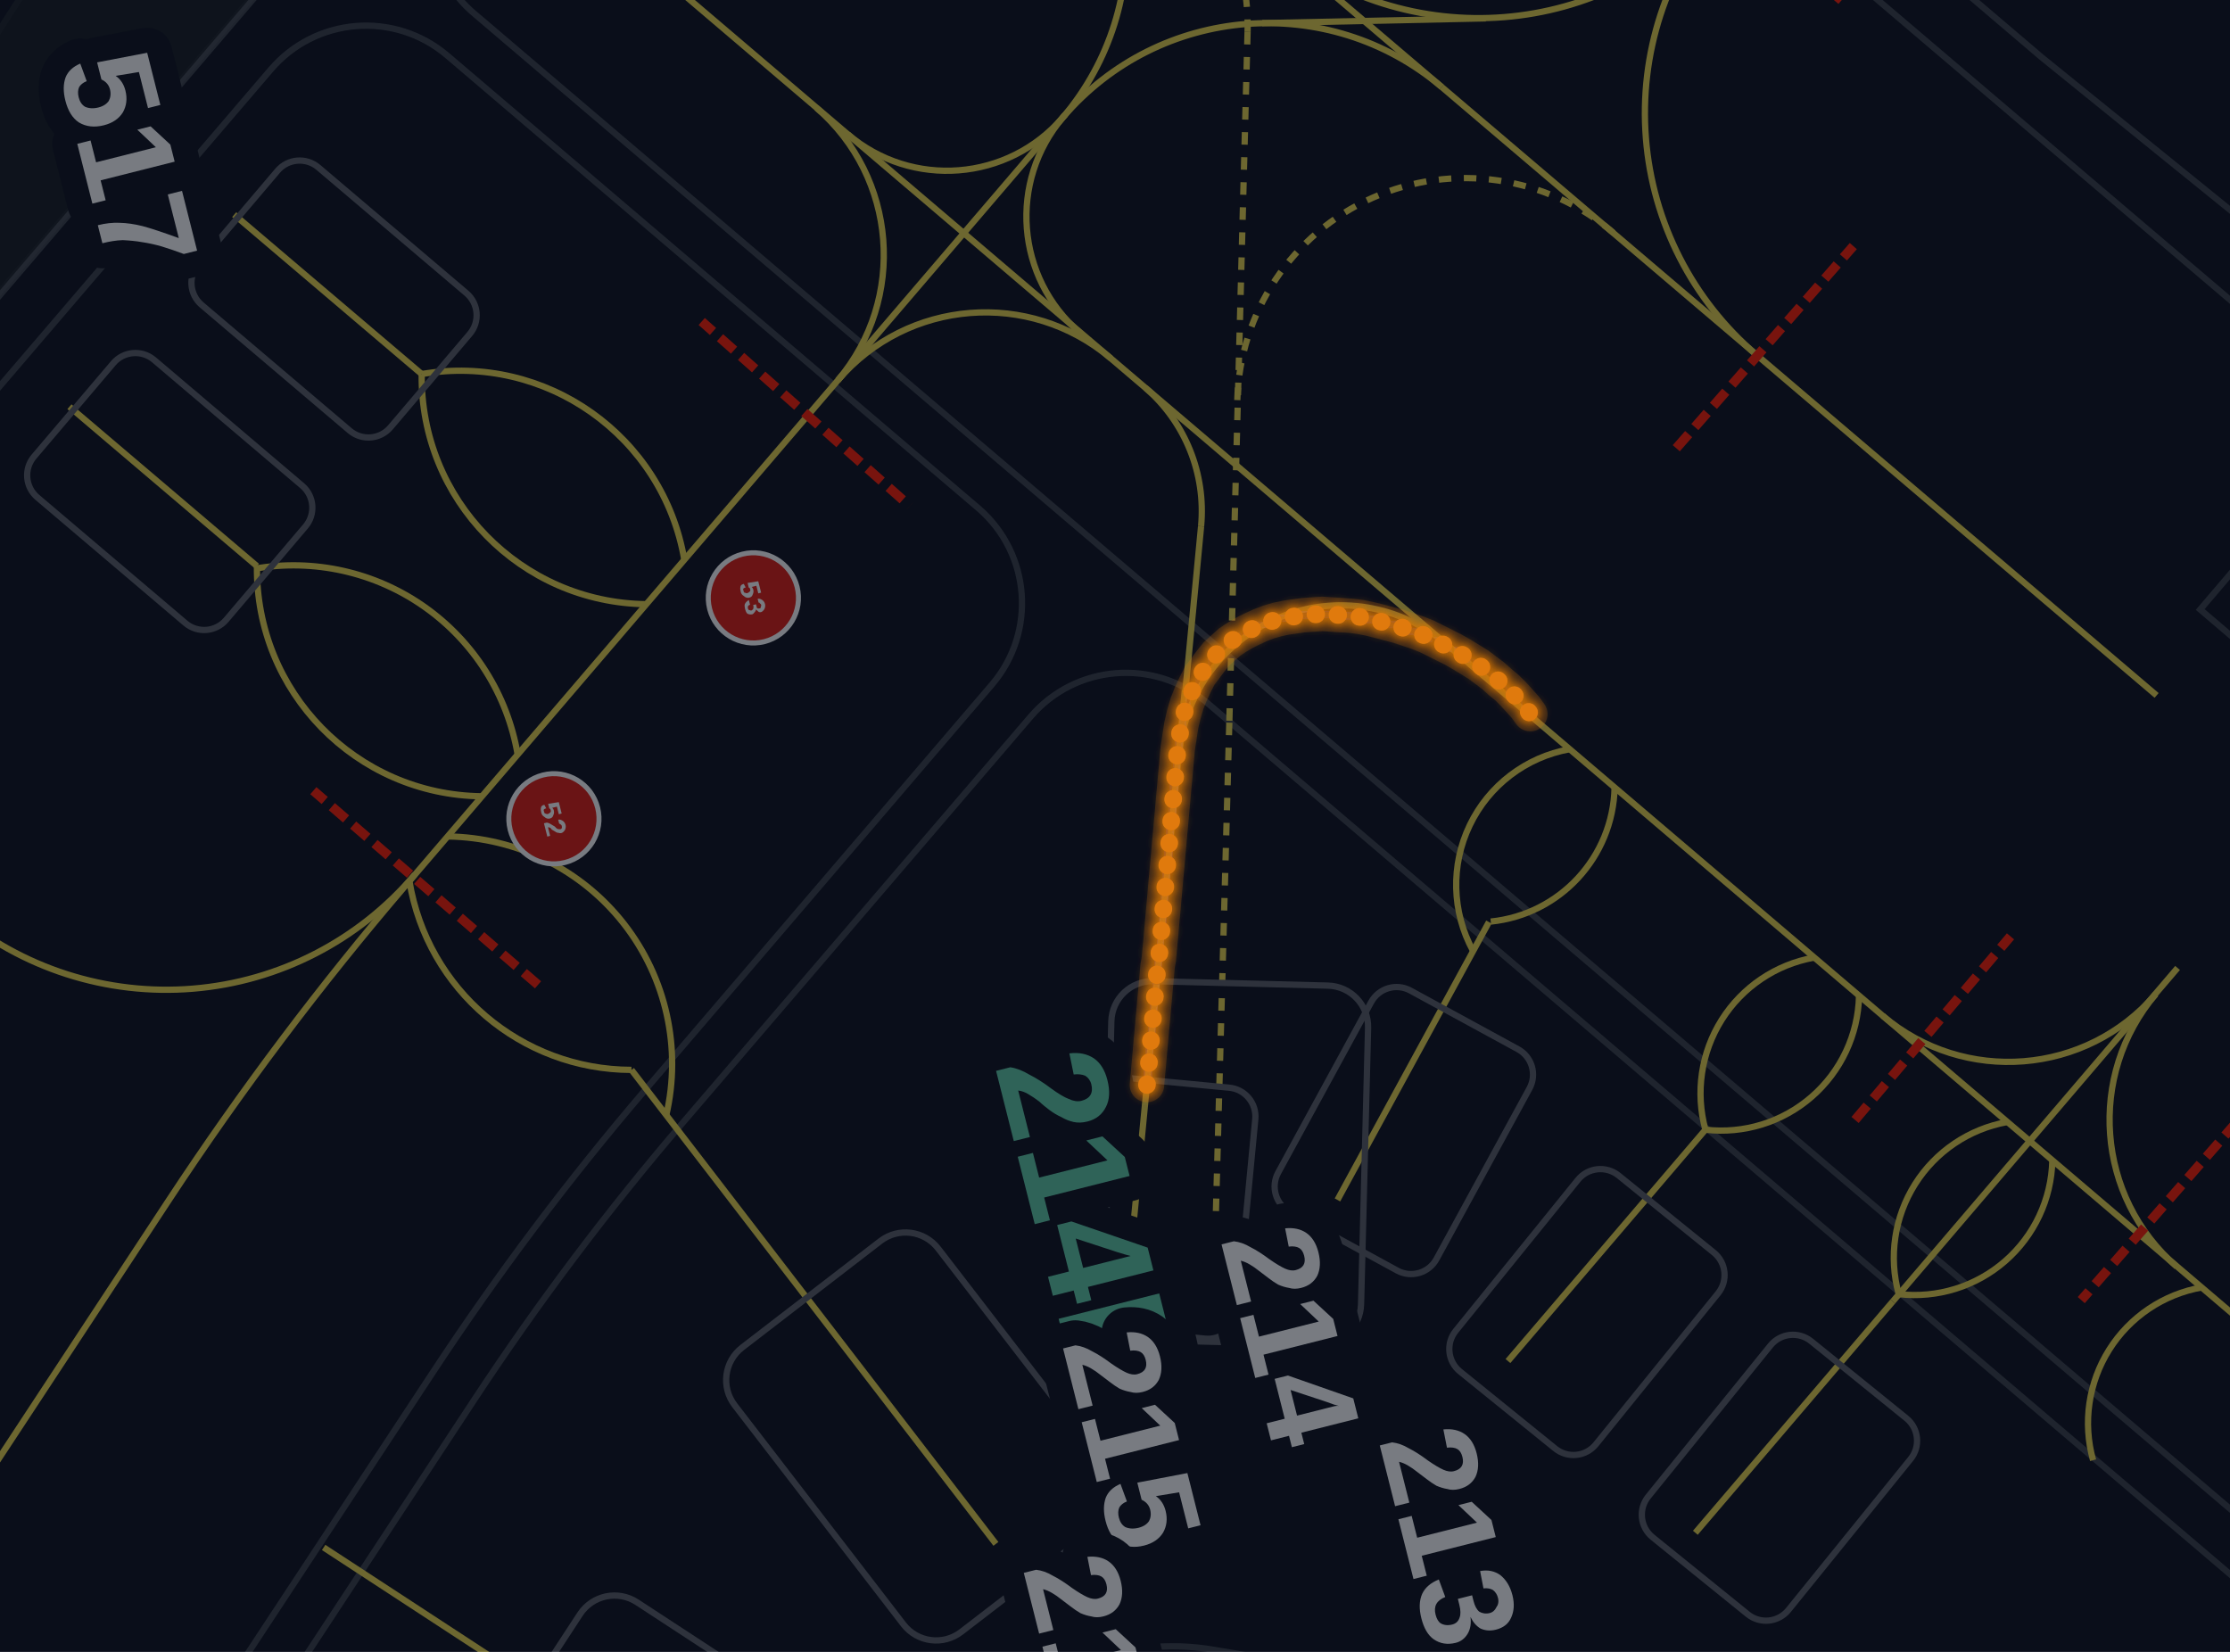
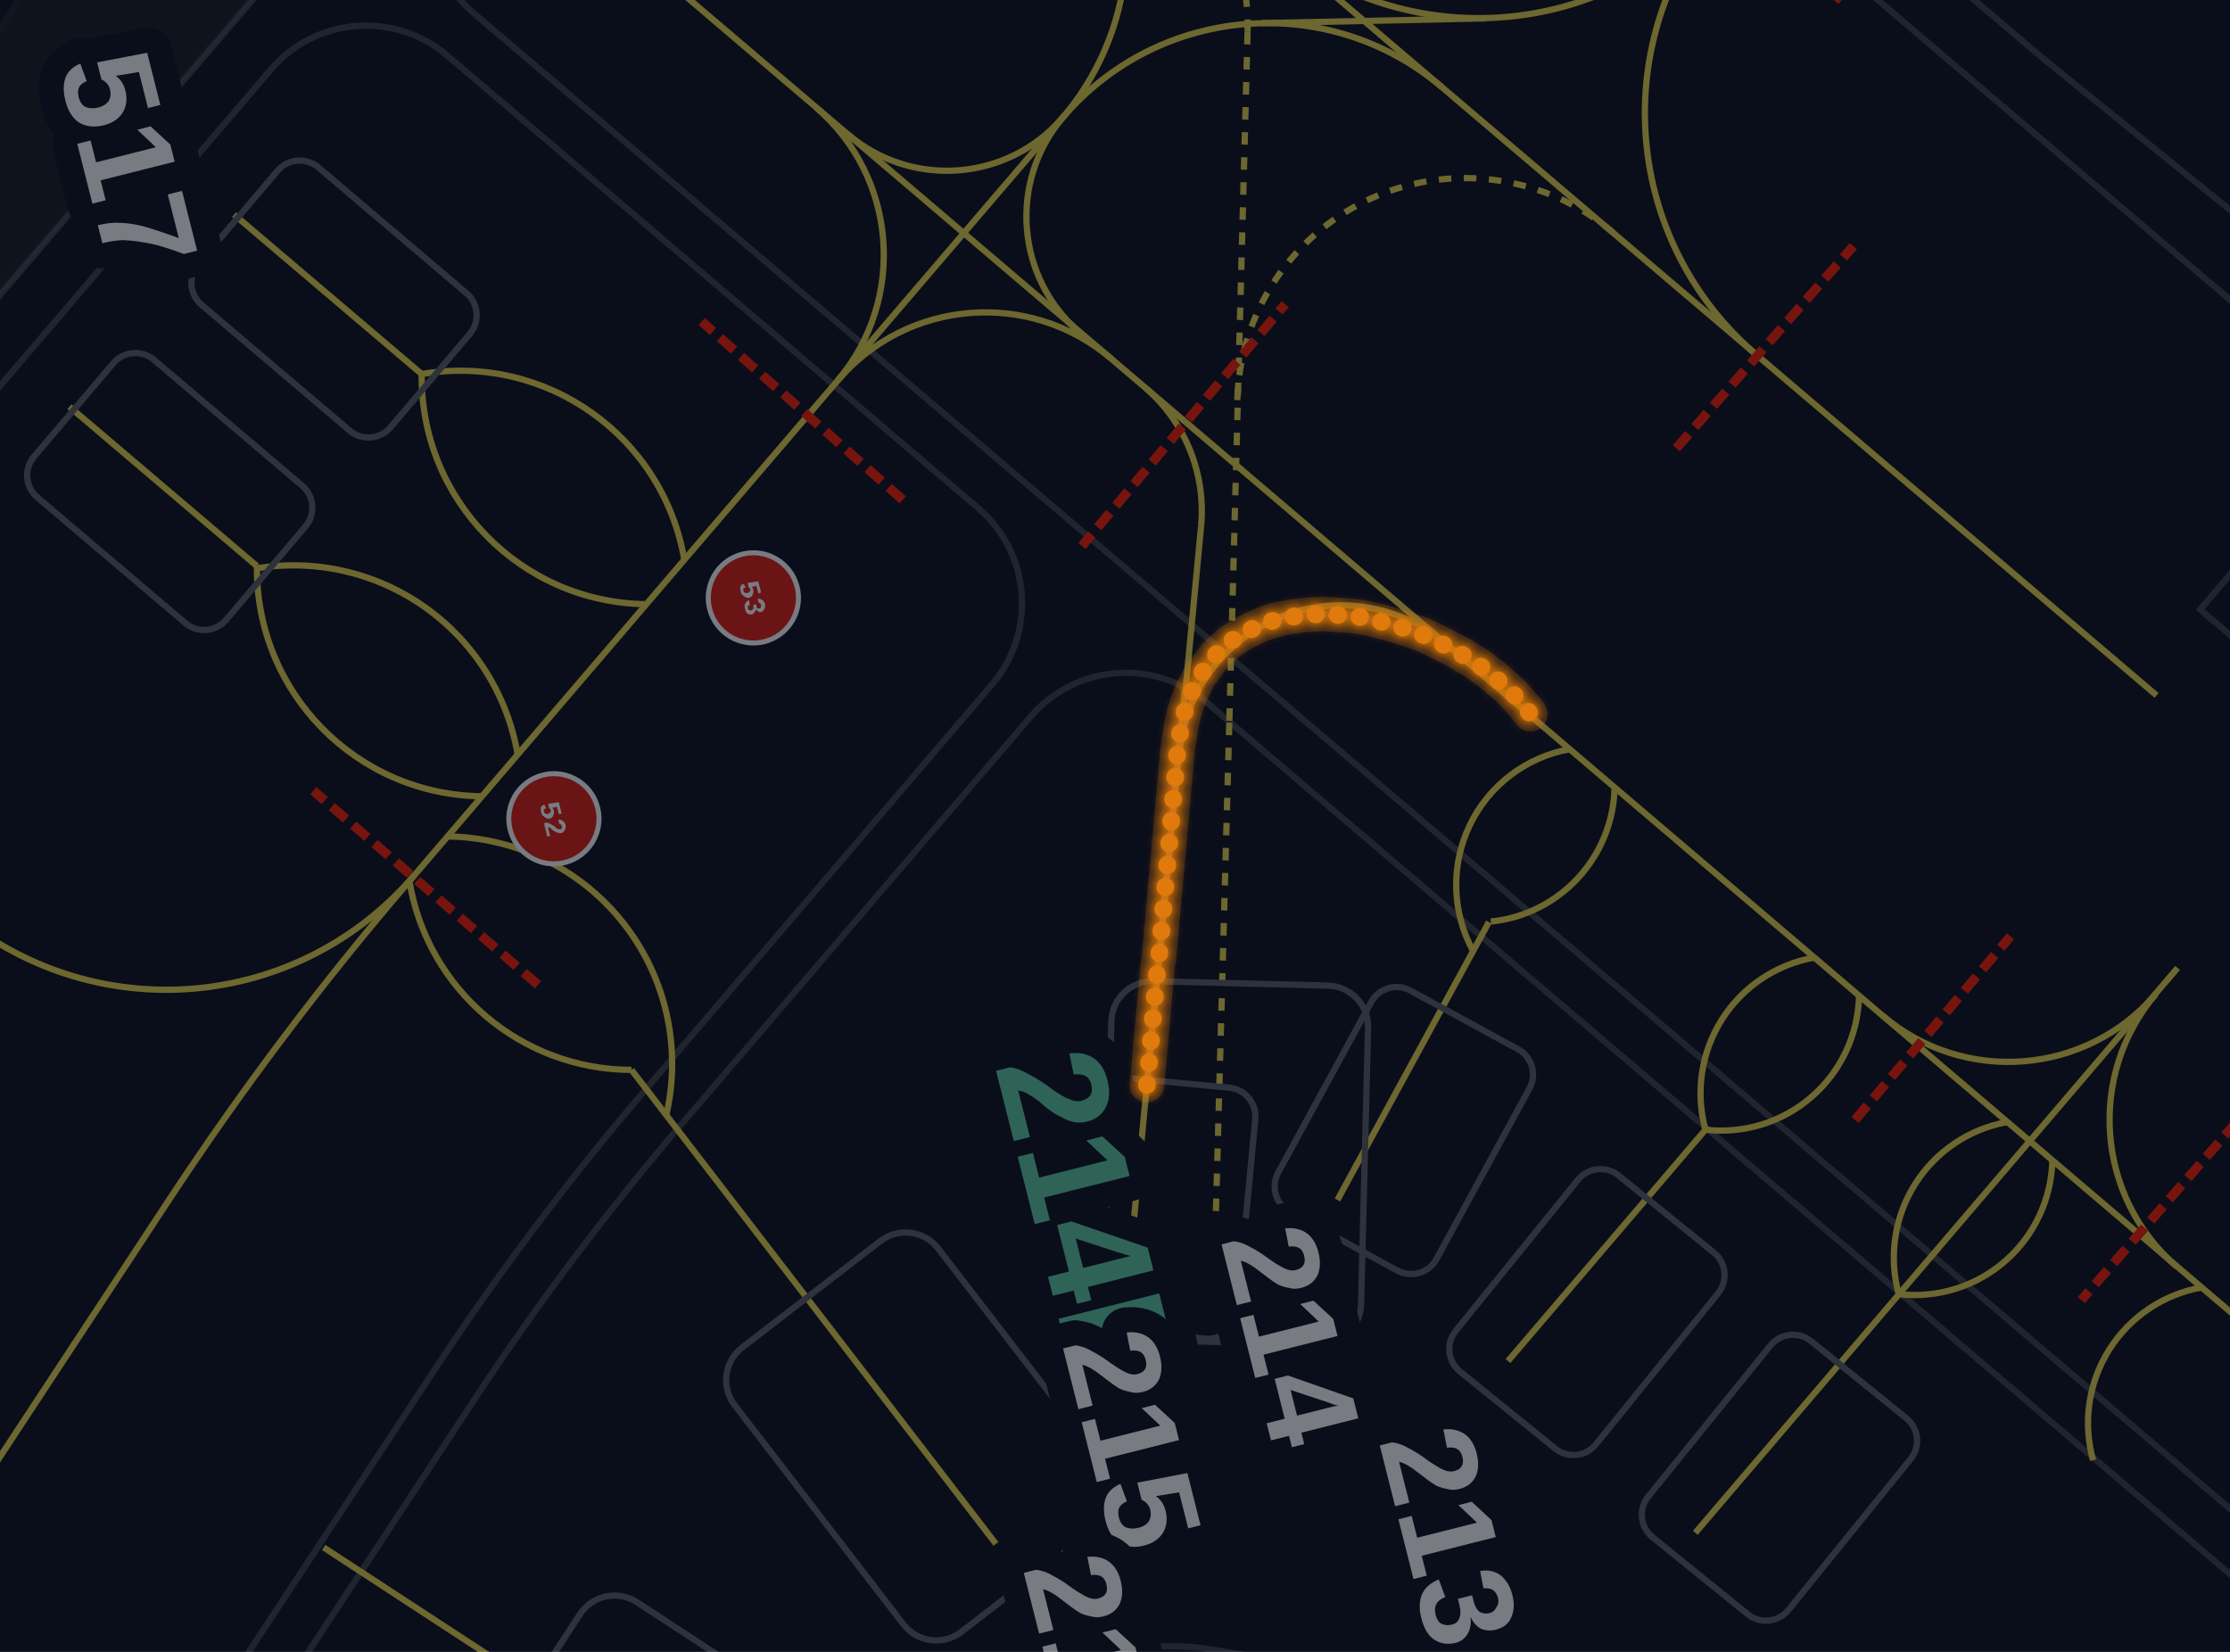
<svg xmlns="http://www.w3.org/2000/svg" viewBox="594.91 694.94 35.60 26.37">
  <defs>
    <filter id="gl" x="-30%" y="-30%" width="160%" height="160%">
      <feGaussianBlur stdDeviation="0.10" result="b" />
      <feMerge>
        <feMergeNode in="b" />
        <feMergeNode in="b" />
        <feMergeNode in="SourceGraphic" />
      </feMerge>
    </filter>
  </defs>
  <rect x="594.91" y="694.94" width="35.60" height="26.37" fill="#0a0e1a" />
  <g opacity="0.45" transform="rotate(75.84 613.735 706.343)">
    <g id="bgG">
      <defs id="defs40143">
        <clipPath id="clipPath24" clipPathUnits="userSpaceOnUse" />
      </defs>
      <path id="rect1" fill="#0a0e1a" d="M0 0h2000v1380H0Z" style="display:inline;fill:#0a0e1a" />
      <g id="layer-runways" style="display:inline">
        <path id="polygon37509" d="m530.5 678.18 230.22 325.49-4.87 3.46-230.22-325.49z" data-class="pavement-runway" data-length-m="4000" data-runway="16L/34R" data-threshold-dxf="1797.420,1291.211 5797.432,1291.222" data-threshold-wgs84="37.4728122,126.4155642 37.4434147,126.4417232" style="stroke:none;fill:#111927;fill-opacity:.51" />
      </g>
      <g id="layer-green" style="display:inline">
        <path id="path37350" d="m598.12 701.09-1.83 1.3-5.11 2.67a2 2 0 0 1 .58-2.62l8.25-5.86.25.84.03.1.01.1.01.1v.11l-.02.12-.02.09-.03.1-.04.07-.02.05-.08.13-1.98 2.7" data-class="green-zone" data-dxf-bulges="0.0000 0.0000 -0.3862 0.0000 0.0000 0.0000 0.0000 0.0000 0.0000 0.0000 0.0000 0.0000 0.0000 0.0000 0.0000 0.0000 0.0000" data-dxf-pts="2377.93,1742.81 2377.93,1720.30 2370.07,1662.84 2352.03,1682.74 2352.03,1784.45 2360.39,1781.69 2361.37,1781.31 2362.30,1780.84 2363.15,1780.32 2364.00,1779.67 2364.89,1778.83 2365.54,1778.09 2366.11,1777.30 2366.53,1776.61 2366.81,1776.08 2367.37,1774.70 2377.93,1742.82" data-handle="7BC4B" data-layer="계류장지역" style="fill:#13181e;stroke:#1a1f26;stroke-width:.1" />
        <path id="path37392" d="m604.95 726.29-.87.45a1.04 1.04 0 0 1-1.25-.21l-5.21-5.58-.15-.19-.08-.14-1.06-2.03a.2.2 0 0 1 .05-.25l1.9-1.48z" data-class="green-zone" data-dxf-bulges="0.0000 -0.3366 0.0000 -0.0420 -0.0260 0.0000 -0.3627 0.0000 0.0000" data-dxf-pts="2623.67,1652.61 2622.33,1642.81 2613.35,1633.83 2537.46,1623.45 2534.95,1623.32 2533.40,1623.45 2510.60,1626.57 2508.88,1628.47 2507.83,1652.61" data-handle="7BD10" data-layer="기동지역" style="fill:#13181e;stroke:#1a1f26;stroke-width:.1" />
      </g>
      <g id="layer-schm" style="display:inline">
        <path id="polyline36917" d="m615.11 740.58-20.26-28.63-.9-1.28-3.67-5.14" data-class="schm" data-dxf-pts="2799.63,1652.99 2447.74,1652.99 2432.00,1652.99 2368.69,1652.74" data-handle="7BC45" data-layer="SCHM" style="fill:none;stroke:#5a5f68;stroke-width:.1;stroke-opacity:.6" />
        <path id="polyline36926" d="m700.12 629.45-4.15 3.89-79.87 56.79-2.36-3.32-13.73 9.77" data-class="schm" data-dxf-pts="2385.18,2994.99 2392.93,2938.36 2392.93,1953.82 2352.03,1953.82 2352.03,1784.45" data-handle="7BC72" data-layer="SCHM" style="fill:none;stroke:#5a5f68;stroke-width:.1;stroke-opacity:.6" />
        <path id="polyline36928" d="m591.18 701.63 15.75-11.2 5.18-3.88" data-class="schm" data-dxf-pts="2342.03,1682.74 2342.05,1876.86 2340.45,1941.86" data-handle="7BC75" data-layer="SCHM" style="fill:none;stroke:#5a5f68;stroke-width:.1;stroke-opacity:.6" />
        <path id="path37004" d="m597.45 715.62-1.98 1.54a1.7 1.7 0 0 0-.47 2.12l1.18 2.26.18.25 3.51 3.76 1.87 2a2.54 2.54 0 0 0 3.03.52l1.51-.79.34-.33" data-class="shoulder" data-dxf-bulges="0.0000 0.3627 0.0000 0.0000 0.0000 0.0000 0.0000 0.3366 0.0000 0.0000 0.0000" data-dxf-pts="2492.80,1652.99 2493.89,1627.82 2508.57,1611.71 2533.93,1608.24 2533.93,1608.24 2536.93,1608.24 2588.09,1615.24 2615.39,1618.97 2637.20,1640.78 2639.52,1657.74 2638.87,1662.49" data-handle="7BD11" data-layer="SCHM" style="fill:none;stroke:#5a5f68;stroke-width:.1;stroke-opacity:.6" />
        <path id="path37065" d="M640.08 702.54a4 4 0 0 0-2.67 0l-5.61 2.07a4 4 0 0 0-2.24 2.1l-1.2 2.73a3.9 3.9 0 0 0 .68 4.23l10.51 11.64.25.3.4.53a1.5 1.5 0 0 1-.05 1.89l-2.07 2.43a10 10 0 0 1-1.42 1.36l-.98.77a2 2 0 0 1-2.69-.22l-11.4-12.44a44 44 0 0 1-3.48-4.32l-4.92-6.96a2 2 0 0 1 .47-2.78l26.23-18.65a2 2 0 0 1 2.77.48l3.84 5.43a2.6 2.6 0 0 1 .33 2.38l-1.93 5.34-.01.03-.03.1-.03.1-.04.1-.03.09-.03.1-.03.1-.03.1-.03.09-.03.1-.03.1-.02.1-.03.1-.03.13a2 2 0 0 1-1.58 1.26 1 1 0 0 1-.52-.07z" data-class="schm" data-dxf-bulges="0.1760 0.0000 0.2034 0.0000 0.2962 0.0000 -0.0196 0.0000 -0.3552 0.0000 0.0000 -0.0493 0.0000 -0.3917 0.0000 -0.0316 0.0000 -0.4141 0.0000 -0.4142 0.0000 -0.2457 0.0000 0.0000 0.0000 0.0000 0.0000 0.0000 0.0000 0.0000 0.0000 0.0000 0.0000 0.0000 0.0000 0.0000 0.0000 -0.2690 -0.1099 0.0000" data-dxf-pts="2633.80,2078.54 2618.28,2056.56 2602.53,1998.61 2606.71,1968.11 2622.07,1942.34 2660.58,1923.39 2816.91,1942.03 2820.82,1942.34 2827.44,1942.61 2842.59,1931.27 2842.62,1931.17 2850.41,1900.10 2853.30,1880.65 2853.91,1868.13 2836.45,1847.31 2668.47,1826.00 2612.90,1822.49 2527.42,1822.49 2507.43,1842.49 2507.43,2165.81 2527.43,2185.81 2594.23,2185.81 2615.58,2174.64 2648.05,2127.89 2648.24,2127.61 2648.84,2126.77 2649.43,2125.93 2650.04,2125.10 2650.65,2124.27 2651.26,2123.45 2651.88,2122.63 2652.51,2121.81 2653.14,2121.00 2653.78,2120.19 2654.43,2119.39 2655.08,2118.60 2655.73,2117.80 2656.57,2116.80 2657.73,2096.55 2654.18,2092.70" data-handle="7BDB7" data-layer="SCHM" style="fill:none;stroke:#5a5f68;stroke-width:.1;stroke-opacity:.6" />
        <path id="path37079" d="m650.37 673.96-9.74 6.92a2.3 2.3 0 0 0-.65 3.05 2 2 0 0 1-.55 2.64l-39.31 27.96a2 2 0 0 1-2.21.06l-6.73-9.53" data-class="schm" data-dxf-bulges="0.0000 0.3909 -0.3909 0.0000 -0.3032 0.0000 0.0000" data-dxf-pts="2459.88,2328.74 2459.88,2208.67 2481.04,2185.74 2499.43,2165.81 2499.43,1681.24 2487.09,1662.76 2370.07,1662.84" data-handle="7BDCA" data-layer="SCHM" style="fill:none;stroke:#5a5f68;stroke-width:.1;stroke-opacity:.6" />
        <path id="path37092" d="m606.62 726.95 9.2 13a2 2 0 0 0 2.26-.04l9.98-7.1a2.8 2.8 0 0 0 .44-4.16l-7.49-8.18a45 45 0 0 1-3.55-4.4l-4.92-6.95a2 2 0 0 0-2.77-.48l-9.09 6.46a2 2 0 0 0-.47 2.79z" data-class="schm" data-dxf-bulges="0.0000 0.3107 0.0000 0.4517 0.0000 -0.0316 0.0000 0.4143 0.0000 0.4142 0.0000" data-dxf-pts="2638.87,1662.49 2798.58,1662.56 2811.43,1681.24 2811.43,1804.30 2779.91,1832.07 2669.48,1818.06 2612.90,1814.49 2527.44,1814.51 2507.43,1794.51 2507.43,1682.49 2527.43,1662.49" data-handle="7BDDB" data-layer="SCHM" style="fill:none;stroke:#5a5f68;stroke-width:.1;stroke-opacity:.6" />
        <path id="path37095" d="m592.04 706.3 5.03-2.63 2.1-1.49 2.13-2.91a2.6 2.6 0 0 0 .39-2.29l-.4-1.31" data-class="schm" data-dxf-bulges="0.0000 0.0000 0.0000 0.2371 0.0000 0.0000" data-dxf-pts="2385.20,1662.77 2392.93,1719.28 2392.93,1745.10 2381.61,1779.42 2365.10,1795.92 2352.03,1800.25" data-handle="7BDE0" data-layer="SCHM" style="fill:none;stroke:#5a5f68;stroke-width:.1;stroke-opacity:.6" />
      </g>
      <g id="layer-centerlines" style="display:inline">
        <g id="g1054">
          <path id="path1001" d="m610.43 696 6.83-4.86" style="baseline-shift:baseline;display:inline;overflow:visible;opacity:1;fill:none;stroke:#e6d24c;stroke-width:.1;stroke-dasharray:none;stroke-opacity:1;stop-color:#000;stop-opacity:1" />
          <path id="path1000" d="m605.05 699.83 5.38-3.83" style="baseline-shift:baseline;display:inline;overflow:visible;opacity:1;fill:none;stroke:#e6d24c;stroke-width:.1;stroke-dasharray:none;stroke-opacity:1;stop-color:#000;stop-opacity:1" />
          <path id="path999" d="m598.08 704.79 6.97-4.96" style="baseline-shift:baseline;display:inline;overflow:visible;opacity:1;fill:none;stroke:#e6d24c;stroke-width:.1;stroke-dasharray:none;stroke-opacity:1;stop-color:#000;stop-opacity:1" />
        </g>
        <g id="g508" style="display:inline">
          <path id="path38579" d="M612.02 726.06a5.2 5.2 0 0 0 1.21-7.26" data-class="centerline-twy" data-dxf-arc="2610.93,1711.98,52.00,0.00,90.31" data-handle="7121A" data-layer="항공기동선" style="fill:none;stroke:#e6d24c;stroke-width:.1" />
        </g>
        <g id="g513">
          <path id="line38588" d="m525.32 714.28 211.11 298.47Z" style="baseline-shift:baseline;display:inline;overflow:visible;opacity:1;fill:none;stroke:#e6d24c;stroke-width:.1;stroke-dasharray:none;stroke-opacity:1;stop-color:#000;stop-opacity:1" />
        </g>
        <path id="line38837" d="m549.25 657.8 229.81 324.93Z" style="baseline-shift:baseline;display:inline;overflow:visible;fill:none;stroke:#e6d24c;stroke-width:.1;stroke-dasharray:none;stroke-opacity:1;stop-color:#000" />
        <g id="g322" style="display:inline">
          <path id="path39121" d="M602.15 701.89a5.1 5.1 0 0 0 1.2-7.09" data-class="centerline-twy" data-dxf-bulges="0.4142 0.0000" data-dxf-pts="2407.93,1771.24 2356.93,1822.24" data-handle="714C8" data-layer="항공기동선" style="fill:none;stroke:#e6d24c;stroke-width:.1" />
          <path id="path39122" d="M603.35 694.8a5.07 5.07 0 0 0 7.08 1.2" data-class="centerline-twy" data-dxf-bulges="0.4142 0.0000" data-dxf-pts="2356.93,1822.24 2407.93,1873.24" data-handle="714C9" data-layer="항공기동선" style="fill:none;stroke:#e6d24c;stroke-width:.1" />
        </g>
        <path id="polyline39126" d="m636.66 685.6-42.55 30.26z" style="baseline-shift:baseline;display:inline;overflow:visible;opacity:1;fill:none;stroke:#e6d24c;stroke-width:.1;stroke-dasharray:none;stroke-opacity:1;stop-color:#000;stop-opacity:1" />
        <g id="g557" style="display:inline">
          <path id="path39128" d="M613.31 718.91a3.6 3.6 0 0 0 3.79-2.7" data-class="centerline-twy" data-dxf-bulges="0.3620 0.3620" data-dxf-pts="2611.99,1763.98 2611.98,1810.72" data-handle="714D4" data-layer="항공기동선" style="fill:none;stroke:#e6d24c;stroke-width:.1" />
          <path id="path39129" d="M617.94 715.85a3.63 3.63 0 0 0-5.17 2.29" data-class="centerline-twy" data-dxf-bulges="0.4793 0.0000" data-dxf-pts="2613.90,1819.75 2602.55,1763.99" data-handle="714D5" data-layer="항공기동선" style="fill:none;stroke:#e6d24c;stroke-width:.1" />
        </g>
        <g id="g321" style="display:inline">
          <path id="polyline39144" d="m604.64 722.32 3.2-2.28" data-class="centerline-twy" data-dxf-pts="2589.43,1673.07 2589.43,1712.59" data-handle="714000000" data-layer="항공기동선" style="fill:none;stroke:#e6d24c;stroke-width:.1" />
          <path id="polyline39145" d="m602.31 719.02 3.2-2.28" data-class="centerline-twy" data-dxf-pts="2548.93,1673.07 2548.93,1712.59" data-handle="7140000000" data-layer="항공기동선" style="fill:none;stroke:#e6d24c;stroke-width:.1" />
        </g>
        <g id="g560" style="display:inline">
          <path id="path39152" d="M613.7 701.93a2.59 2.59 0 0 0 .63 4.56" data-class="centerline-twy" data-dxf-bulges="0.6068 0.0000" data-dxf-pts="2475.43,1865.68 2516.34,1844.38" data-handle="714F0" data-layer="항공기동선" style="fill:none;stroke:#e6d24c;stroke-width:.1" />
          <path id="path334" d="m613.38 706.15-2.47-.88" style="baseline-shift:baseline;display:inline;overflow:visible;fill:none;stroke:#e6d24c;stroke-width:.1;stroke-dasharray:none;stroke-opacity:1;stop-color:#000" />
          <path id="path39154" d="M610.91 705.27a2.6 2.6 0 0 0-2.36.32" data-class="centerline-twy" data-dxf-bulges="0.2447 0.0000" data-dxf-pts="2486.52,1823.49 2475.43,1802.20" data-handle="714F2" data-layer="항공기동선" style="fill:none;stroke:#e6d24c;stroke-width:.1" />
        </g>
        <g id="g328" style="display:inline">
          <path id="polyline39124" d="m603.44 702.62 10.62 2.98" style="baseline-shift:baseline;display:inline;overflow:visible;opacity:1;fill:none;stroke:#e6d24c;stroke-width:.1;stroke-dasharray:.2,.2;stroke-dashoffset:0;stroke-opacity:1;stop-color:#000;stop-opacity:1" />
          <path id="path39140" d="M607.98 697.74a3.64 3.64 0 0 0 1.13 6.48" data-class="centerline-twy" data-dxf-bulges="0.6310 0.0000" data-dxf-pts="2407.93,1843.14 2467.40,1814.77" data-handle="714" data-layer="항공기동선" style="fill:none;stroke:#e6d24c;stroke-width:.1;stroke-dasharray:.2,.2;stroke-dashoffset:0" />
          <path id="path39157" d="M603.44 702.62a3.6 3.6 0 0 0-3.08.54" data-class="centerline-twy" data-dxf-bulges="0.2263 0.0000" data-dxf-pts="2421.46,1777.57 2407.93,1749.21" data-handle="714F5" data-layer="항공기동선" style="fill:none;stroke:#e6d24c;stroke-width:.1;stroke-dasharray:.2,.2;stroke-dashoffset:0" />
        </g>
        <g id="g314" style="display:inline">
          <path id="path39162" d="M605.05 699.83a4.3 4.3 0 0 0-1.01 5.98" data-class="centerline-twy" data-dxf-bulges="0.4142 0.0000" data-dxf-pts="2407.93,1806.99 2450.93,1763.99" data-handle="714FB" data-layer="항공기동선" style="fill:none;stroke:#e6d24c;stroke-width:.1" />
          <path id="path39163" d="M604.04 705.81a4.3 4.3 0 0 0-5.96-1.02" data-class="centerline-twy" data-dxf-bulges="0.4142 0.0000" data-dxf-pts="2450.93,1763.99 2407.93,1720.99" data-handle="714FC" data-layer="항공기동선" style="fill:none;stroke:#e6d24c;stroke-width:.1" />
        </g>
        <g id="g564" style="display:inline">
          <path id="path39166" d="M626.6 692.75a2.2 2.2 0 0 0 2.25 2.36" data-class="centerline-twy" data-dxf-bulges="0.4441 0.0000" data-dxf-pts="2475.43,2024.79 2507.72,2029.54" data-handle="714FF" data-layer="항공기동선" style="fill:none;stroke:#e6d24c;stroke-width:.1" />
        </g>
        <g id="g563" style="display:inline">
          <path id="polyline39128" d="m621.56 691.88 4.05 5.71" data-class="centerline-twy" data-dxf-pts="2438.93,1988.54 2509.22,1988.54" data-handle="714D3" data-layer="항공기동선" style="fill:none;stroke:#e6d24c;stroke-width:.1" />
          <path id="path39168" d="M623.28 695.12a2.2 2.2 0 0 0 2.24 2.35" data-class="centerline-twy" data-dxf-bulges="0.4441 0.0000" data-dxf-pts="2475.43,1983.79 2507.72,1988.54" data-handle="71501" data-layer="항공기동선" style="fill:none;stroke:#e6d24c;stroke-width:.1" />
          <path id="path39169" d="M625.52 697.47a2.2 2.2 0 0 0-1.47-2.9" data-class="centerline-twy" data-dxf-bulges="0.4441 0.0000" data-dxf-pts="2507.72,1988.54 2475.43,1993.29" data-handle="71502" data-layer="항공기동선" style="fill:none;stroke:#e6d24c;stroke-width:.1" />
        </g>
        <g id="g562" style="display:inline">
          <path id="path39170" d="M619.98 697.47a2.2 2.2 0 0 0 2.24 2.35" data-class="centerline-twy" data-dxf-bulges="0.4441 0.0000" data-dxf-pts="2475.43,1943.09 2507.72,1947.84" data-handle="71503" data-layer="항공기동선" style="fill:none;stroke:#e6d24c;stroke-width:.1" />
          <path id="path39171" d="M622.22 699.82a2.2 2.2 0 0 0-1.47-2.9" data-class="centerline-twy" data-dxf-bulges="0.4441 0.0000" data-dxf-pts="2507.72,1947.84 2475.43,1952.59" data-handle="71504" data-layer="항공기동선" style="fill:none;stroke:#e6d24c;stroke-width:.1" />
        </g>
        <g id="g561" style="display:inline">
          <path id="path39172" d="M615.8 700.44a2.2 2.2 0 0 0 2.74 2.28" data-class="centerline-twy" data-dxf-bulges="0.5157 0.0000" data-dxf-pts="2475.43,1891.56 2510.05,1900.86" data-handle="71505" data-layer="항공기동선" style="fill:none;stroke:#e6d24c;stroke-width:.1" />
          <path id="path39173" d="M618.16 702.33a2.2 2.2 0 0 0-1.59-2.44" data-class="centerline-twy" data-dxf-bulges="0.3795 0.0000" data-dxf-pts="2504.60,1900.02 2475.43,1901.06" data-handle="71506" data-layer="항공기동선" style="fill:none;stroke:#e6d24c;stroke-width:.1" />
        </g>
        <g id="g313" style="display:inline">
          <path id="path39175" d="M621.15 696.63a3.1 3.1 0 0 0 .73-4.31" data-class="centerline-twy" data-dxf-bulges="0.4142 0.0000" data-dxf-pts="2475.43,1957.54 2444.43,1988.54" data-handle="71508" data-layer="항공기동선" style="fill:none;stroke:#e6d24c;stroke-width:.1" />
          <path id="path39176" d="M621.88 692.32a3.1 3.1 0 0 0 4.3.74" data-class="centerline-twy" data-dxf-bulges="0.4142 0.0000" data-dxf-pts="2444.43,1988.54 2475.43,2019.54" data-handle="71509" data-layer="항공기동선" style="fill:none;stroke:#e6d24c;stroke-width:.1" />
        </g>
        <g id="g315" style="display:inline">
          <path id="path39150" d="M603.46 709.21a2.44 2.44 0 0 0 .58-3.4" data-class="centerline-twy" data-dxf-bulges="0.4142 0.0000" data-dxf-pts="2475.43,1739.49 2450.93,1763.99" data-handle="714EE" data-layer="항공기동선" style="fill:none;stroke:#e6d24c;stroke-width:.1" />
          <path id="path39151" d="M604.04 705.81a2.44 2.44 0 0 0 3.4.58" data-class="centerline-twy" data-dxf-bulges="0.4142 0.0000" data-dxf-pts="2450.93,1763.99 2475.43,1788.49" data-handle="714EF" data-layer="항공기동선" style="fill:none;stroke:#e6d24c;stroke-width:.1" />
          <path id="path39179" d="M607.23 710.32a3.1 3.1 0 0 0-4.3-.73" data-class="centerline-twy" data-dxf-bulges="0.4142 0.0000" data-dxf-pts="2506.43,1763.99 2475.43,1732.99" data-handle="7150C" data-layer="항공기동선" style="fill:none;stroke:#e6d24c;stroke-width:.1" />
          <path id="path39180" d="M607.96 706.01a3.1 3.1 0 0 0-.73 4.31" data-class="centerline-twy" data-dxf-bulges="0.4142 0.0000" data-dxf-pts="2475.43,1794.99 2506.43,1763.99" data-handle="7150D" data-layer="항공기동선" style="fill:none;stroke:#e6d24c;stroke-width:.1" />
        </g>
        <g id="g558" style="display:inline">
          <path id="path38561" d="M607.87 720.09a3.63 3.63 0 0 1 3.9-3.35" data-class="centerline-twy" data-dxf-bulges="-0.4141 0.0000" data-dxf-pts="2590.00,1712.58 2585.27,1763.97" data-handle="71207" data-layer="항공기동선" style="fill:none;stroke:#e6d24c;stroke-width:.1" />
          <path id="path39183" d="M607.84 720.04a3.63 3.63 0 0 0 4.44-2.58" data-class="centerline-twy" data-dxf-bulges="0.4142 0.3544" data-dxf-pts="2589.43,1712.59 2594.15,1763.99" data-handle="71510" data-layer="항공기동선" style="fill:none;stroke:#e6d24c;stroke-width:.1" />
        </g>
        <g id="g559" style="display:inline">
          <path id="path39184" d="M609.41 713.4a3.63 3.63 0 0 0-3.9 3.34" data-class="centerline-twy" data-dxf-bulges="0.4142 0.0000" data-dxf-pts="2544.21,1763.99 2548.93,1712.59" data-handle="71511" data-layer="항공기동선" style="fill:none;stroke:#e6d24c;stroke-width:.1" />
          <path id="path39185" d="M605.51 716.74a3.63 3.63 0 0 0 4.44-2.58" data-class="centerline-twy" data-dxf-bulges="0.4142 0.3544" data-dxf-pts="2548.93,1712.59 2553.65,1763.99" data-handle="71512" data-layer="항공기동선" style="fill:none;stroke:#e6d24c;stroke-width:.1" />
        </g>
        <g id="g316" style="display:inline">
          <path id="polyline38656" d="m603.35 694.8-45.09-63.74" style="baseline-shift:baseline;display:inline;overflow:visible;opacity:1;fill:none;stroke:#e6d24c;stroke-width:.1;stroke-dasharray:none;stroke-opacity:1;stop-color:#000;stop-opacity:1" />
          <path id="polyline39161" d="m604.16 698.88-.8 3.48" data-class="centerline-twy" data-dxf-pts="2395.04,1805.13 2418.80,1778.41" data-handle="714FA" data-layer="항공기동선" style="fill:none;stroke:#e6d24c;stroke-width:.1;display:inline" />
          <path id="path39125" d="m604.01 705.77 9.35 13.21a50 50 0 0 0 3.95 4.9l13.37 14.59" data-class="centerline-twy" data-dxf-bulges="0.0000 0.0316 0.0000 0.0000" data-dxf-pts="2450.46,1763.99 2612.90,1763.99 2675.84,1767.97 2872.85,1792.96" data-handle="714CF" data-layer="항공기동선" style="fill:none;stroke:#e6d24c;stroke-width:.1" />
        </g>
        <g id="g519">
          <path id="polyline39225" d="M775.93 997.26 547.36 674.08" style="baseline-shift:baseline;display:inline;overflow:visible;opacity:1;fill:none;stroke:#e6d24c;stroke-width:.1;stroke-dasharray:none;stroke-opacity:1;stop-color:#000;stop-opacity:1" />
        </g>
        <g id="g569" style="display:inline">
          <path id="path327" d="m614.06 705.6 8.77 2.47" style="baseline-shift:baseline;display:inline;overflow:visible;opacity:1;fill:none;stroke:#e6d24c;stroke-width:.1;stroke-dasharray:.2,.2;stroke-dashoffset:0;stroke-opacity:1;stop-color:#000;stop-opacity:1" />
          <path id="polyline39125" d="m622.34 709.36-8.96-3.2" style="baseline-shift:baseline;display:inline;overflow:visible;opacity:1;fill:none;stroke:#e6d24c;stroke-width:.1;stroke-dasharray:none;stroke-opacity:1;stop-color:#000;stop-opacity:1" />
          <path id="polyline39196" d="m629.95 716.7-6.66 6.14" style="baseline-shift:baseline;display:inline;overflow:visible;opacity:1;fill:none;stroke:#e6d24c;stroke-width:.1;stroke-dasharray:none;stroke-opacity:1;stop-color:#000;stop-opacity:1" />
          <path id="polyline39206" d="m625.86 712.42-8.76 3.79" data-class="centerline-twy" data-dxf-pts="2631.94,1904.60 2611.98,1810.72" data-handle="71528" data-layer="항공기동선" style="fill:none;stroke:#e6d24c;stroke-width:.1" />
          <path id="polyline39228" d="m625.03 703.78-2.81-3.96" data-class="centerline-twy" data-dxf-pts="2556.43,1947.84 2507.72,1947.84" data-handle="7BDAD" data-layer="항공기동선" style="fill:none;stroke:#e6d24c;stroke-width:.1;display:inline" />
          <path id="polyline39228-8" d="m625.03 703.78-2.81-3.96" data-class="centerline-twy" data-dxf-pts="2556.43,1947.84 2507.72,1947.84" data-handle="7BDAD" data-layer="항공기동선" style="display:inline;fill:none;stroke:#e6d24c;stroke-width:.1" transform="translate(3.39 -2.23)" />
          <path id="polyline39230" d="m621.87 705.79-3.71-3.43" data-class="centerline-twy" data-dxf-pts="2554.47,1910.30 2504.87,1899.76" data-handle="7BDAF" data-layer="항공기동선" style="fill:none;stroke:#e6d24c;stroke-width:.1;display:inline" />
        </g>
        <g id="g317">
          <g id="g790" style="display:inline">
            <g id="g736">
              <g id="g734">
                <path id="polyline38676" d="m600.76 691.13-4.18 2.97" style="baseline-shift:baseline;display:inline;overflow:visible;opacity:1;fill:none;stroke:#e6d24c;stroke-width:.1;stroke-dasharray:none;stroke-opacity:1;stop-color:#000;stop-opacity:1" />
              </g>
              <g id="g735">
                <g id="g697" style="display:inline">
                  <path id="path38665" d="M602.18 693.14a5.07 5.07 0 0 0-7.07-1.2" data-class="centerline-twy" data-dxf-bulges="0.4142 0.0000" data-dxf-pts="2336.63,1822.23 2285.63,1771.23" data-handle="7128A" data-layer="항공기동선" style="fill:none;stroke:#e6d24c;stroke-width:.1" />
                </g>
              </g>
            </g>
          </g>
        </g>
      </g>
      <g id="g1004">
        <path id="path1237" d="m601.4 696.04 3.96-2.8" style="opacity:1;fill:none;fill-opacity:1;stroke:#ff1a00;stroke-width:.15;stroke-miterlimit:4;stroke-dasharray:.3,.15;stroke-dashoffset:.06;stroke-opacity:1" />
        <path id="path1238" d="m609.12 694.08 2.5 3.62" style="opacity:1;fill:none;fill-opacity:1;stroke:#ff1a00;stroke-width:.15;stroke-miterlimit:4;stroke-dasharray:.3,.15;stroke-dashoffset:.06;stroke-opacity:1" />
        <path id="path38" d="m569.76 298.06 11.18 15.62" style="opacity:1;fill:none;stroke:#ff1a00;stroke-width:.748;stroke-dasharray:1.495,.748;stroke-dashoffset:.299" transform="translate(506.096 634.537)scale(.20065)" />
        <path id="path39" d="m588.62 284.41 10.58 15.27" style="opacity:1;fill:none;stroke:#ff1a00;stroke-width:.748;stroke-dasharray:1.495,.748;stroke-dashoffset:.299" transform="translate(506.096 634.537)scale(.20065)" />
        <path id="path36" d="m525.49 426.15 19.92-13.95" style="opacity:1;fill:none;stroke:#ff1a00;stroke-width:.748;stroke-dasharray:1.495,.748;stroke-dashoffset:.299" transform="translate(506.096 634.537)scale(.20065)" />
        <path id="path37" d="m605.79 712.2 3.67-2.5" style="opacity:1;fill:none;stroke:#ff1a00;stroke-width:.15;stroke-dasharray:.3,.15;stroke-dashoffset:.06" />
      </g>
      <g id="g436" style="display:inline;stroke:#5b5e67" transform="translate(.326 -.24)">
        <rect id="rect340-3-9-2-7-2-9-2-0-9-4" width="4.1" height="5.731" x="951.888" y="22.133" ry=".658" style="display:inline;fill:none;stroke:#5b5e67;stroke-width:.1;stroke-linecap:round;stroke-linejoin:round;stroke-miterlimit:5;stroke-dasharray:none;stroke-dashoffset:0;paint-order:stroke fill markers" transform="rotate(47.34)" />
        <rect id="rect340-3-9-2-7-2-9-2-0-9-4-2" width="4.1" height="5.731" x="900.533" y="-291.201" ry=".658" style="display:inline;fill:none;stroke:#5b5e67;stroke-width:.1;stroke-linecap:round;stroke-linejoin:round;stroke-miterlimit:5;stroke-dasharray:none;stroke-dashoffset:0;paint-order:stroke fill markers" transform="rotate(66.56)" />
        <rect id="rect340-7-9-0-7-2-8-0-3-1-6-3-7-8-4-1-6-9-8-5" width="2.879" height="4.025" x="80.582" y="934.737" ry=".462" style="display:inline;fill:none;stroke:#5b5e67;stroke-width:.1;stroke-linecap:round;stroke-linejoin:round;stroke-miterlimit:5;stroke-dasharray:none;stroke-dashoffset:0;paint-order:stroke fill markers" transform="rotate(-36.862)" />
        <rect id="rect340-7-9-0-7-2-8-0-3-1-6-3-7-8-4-1-6-9-8-5-9" width="2.879" height="4.025" x="76.529" y="934.614" ry=".462" style="display:inline;fill:none;stroke:#5b5e67;stroke-width:.1;stroke-linecap:round;stroke-linejoin:round;stroke-miterlimit:5;stroke-dasharray:none;stroke-dashoffset:0;paint-order:stroke fill markers" transform="rotate(-36.862)" />
        <rect id="rect340-7-9-0-7-2-8-0-3-1-6-3-7-8-4-1-6-9-8-5-9-4" width="2.879" height="4.025" x="-97.36" y="932.199" ry=".462" style="display:inline;fill:none;stroke:#5b5e67;stroke-width:.1;stroke-linecap:round;stroke-linejoin:round;stroke-miterlimit:5;stroke-dasharray:none;stroke-dashoffset:0;paint-order:stroke fill markers" transform="rotate(-47.236)" />
        <rect id="rect340-7-9-0-7-2-8-0-3-1-6-3-7-8-4-1-6-9-8-5-9-4-7" width="2.879" height="4.025" x="-460.672" y="820.893" ry=".462" style="display:inline;fill:none;stroke:#5b5e67;stroke-width:.1;stroke-linecap:round;stroke-linejoin:round;stroke-miterlimit:5;stroke-dasharray:none;stroke-dashoffset:0;paint-order:stroke fill markers" transform="rotate(-70.382)" />
        <g id="g1008" style="stroke:#5b5e67">
          <rect id="rect340-7-9-0-7-2-8-0-3-1-6-3-7-8-4-1-6-9-8-5-9-4-7-0" width="2.879" height="4.025" x="933.69" y="-76.508" ry=".462" style="display:inline;fill:none;stroke:#5b5e67;stroke-width:.1;stroke-linecap:round;stroke-linejoin:round;stroke-miterlimit:5;stroke-dasharray:none;stroke-dashoffset:0;paint-order:stroke fill markers" transform="rotate(54.5)" />
          <rect id="rect340-7-9-0-7-2-8-0-3-1-6-3-7-8-4-1-6-9-8-5-9-4-7-0-8" width="2.879" height="4.025" x="937.73" y="-76.498" ry=".462" style="display:inline;fill:none;stroke:#5b5e67;stroke-width:.1;stroke-linecap:round;stroke-linejoin:round;stroke-miterlimit:5;stroke-dasharray:none;stroke-dashoffset:0;paint-order:stroke fill markers" transform="rotate(54.5)" />
        </g>
        <rect id="rect340-5-9-6-8-9-3-8-2-7-8-5-8-8-6-8-7-9-4-3-5-2-6-5-7-8-6-3-7-8-0-0-7-2-2-6" width="4.1" height="5.731" x="-516.337" y="785.24" ry=".658" style="display:inline;fill:none;stroke:#5b5e67;stroke-width:.1;stroke-linecap:round;stroke-linejoin:round;stroke-miterlimit:5;stroke-dasharray:none;stroke-dashoffset:0;paint-order:stroke fill markers" transform="rotate(-74.384)" />
      </g>
      <g id="g696" style="display:inline;stroke:#5b5e67" />
      <g id="g1052" />
      <g id="layer-stand-labels" style="font-family:Arial,Helvetica,sans-serif;font-weight:700;text-anchor:middle">
        <text x="627.51" y="706.09" style="fill:none;stroke:#0a0e1a;stroke-width:.8;stroke-linejoin:round;font-size:2.1px" id="lbl-213-h">213</text>
        <text x="627.51" y="706.09" style="fill:#ffffff;stroke:none;font-size:2.1px" id="lbl-213">213</text>
        <text x="623.78" y="707.76" style="fill:none;stroke:#0a0e1a;stroke-width:.8;stroke-linejoin:round;font-size:2.1px" id="lbl-214-h">214</text>
        <text x="623.78" y="707.76" style="fill:#ffffff;stroke:none;font-size:2.1px" id="lbl-214">214</text>
        <text x="621.33" y="710.57" style="fill:none;stroke:#0a0e1a;stroke-width:.8;stroke-linejoin:round;font-size:2.4px" id="lbl-214R-h">214R</text>
        <text x="621.33" y="710.57" style="fill:#5dcaa5;stroke:none;font-size:2.4px" id="lbl-214R">214R</text>
        <text x="624.77" y="710.62" style="fill:none;stroke:#0a0e1a;stroke-width:.8;stroke-linejoin:round;font-size:2.1px" id="lbl-215-h">215</text>
        <text x="624.77" y="710.62" style="fill:#ffffff;stroke:none;font-size:2.1px" id="lbl-215">215</text>
        <text x="628.09" y="712.10" style="fill:none;stroke:#0a0e1a;stroke-width:.8;stroke-linejoin:round;font-size:2.1px" id="lbl-216-h">216</text>
        <text x="628.09" y="712.10" style="fill:#ffffff;stroke:none;font-size:2.1px" id="lbl-216">216</text>
        <text x="601.06" y="721.17" style="fill:none;stroke:#0a0e1a;stroke-width:.8;stroke-linejoin:round;font-size:2.1px" id="lbl-517-h">517</text>
        <text x="601.06" y="721.17" style="fill:#ffffff;stroke:none;font-size:2.1px" id="lbl-517">517</text>
      </g>
      <g id="layer-points">
        <g id="pt-52" transform="translate(612.91,716.43)">
          <circle r="0.72" fill="#e01b0f" stroke="#ffffff" stroke-width=".08" />
          <text y="0.17" text-anchor="middle" font-family="Arial,Helvetica,sans-serif" font-weight="700" font-size="0.46px" letter-spacing=".03" fill="#ffffff">52</text>
        </g>
        <g id="pt-53" transform="translate(610.27,712.48)">
          <circle r="0.72" fill="#e01b0f" stroke="#ffffff" stroke-width=".08" />
          <text y="0.17" text-anchor="middle" font-family="Arial,Helvetica,sans-serif" font-weight="700" font-size="0.46px" letter-spacing=".03" fill="#ffffff">53</text>
        </g>
      </g>
+       <path d="M610.75 707.19L607.80 703.10" style="opacity:1;fill:none;fill-opacity:1;stroke:#ff1a00;stroke-width:.15;stroke-miterlimit:4;stroke-dasharray:.3,.15;stroke-dashoffset:.06;stroke-opacity:1" />
    </g>
  </g>
  <path d="M613.22 712.26L613.23 712.15L613.24 712.04L613.25 711.93L613.26 711.82L613.27 711.70L613.28 711.59L613.29 711.48L613.30 711.37L613.31 711.26L613.32 711.15L613.33 711.03L613.34 710.92L613.35 710.81L613.36 710.70L613.37 710.59L613.38 710.48L613.39 710.36L613.41 710.25L613.42 710.14L613.43 710.03L613.44 709.92L613.45 709.81L613.46 709.69L613.47 709.58L613.48 709.47L613.49 709.36L613.50 709.25L613.51 709.13L613.52 709.02L613.53 708.91L613.54 708.80L613.55 708.69L613.56 708.58L613.57 708.46L613.58 708.35L613.59 708.24L613.60 708.13L613.61 708.02L613.62 707.91L613.63 707.79L613.64 707.68L613.65 707.57L613.66 707.46L613.67 707.35L613.68 707.24L613.69 707.12L613.70 707.01L613.71 706.90L613.74 706.70L613.77 706.51L613.81 706.34L613.86 706.17L613.92 706.02L613.99 705.87L614.06 705.73L614.15 705.61L614.24 705.49L614.33 705.38L614.44 705.28L614.54 705.19L614.66 705.11L614.78 705.04L614.90 704.98L615.03 704.92L615.16 704.87L615.30 704.83L615.44 704.80L615.58 704.78L615.72 704.76L615.87 704.75L616.02 704.74L616.17 704.75L616.32 704.76L616.48 704.77L616.63 704.79L616.78 704.82L616.94 704.86L617.09 704.90L617.24 704.94L617.39 704.99L617.54 705.04L617.69 705.10L617.83 705.17L617.97 705.24L618.11 705.31L618.25 705.39L618.38 705.47L618.51 705.55L618.63 705.64L618.75 705.73L618.86 705.83L618.97 705.92L619.07 706.02L619.17 706.13L619.26 706.23L619.34 706.34" fill="none" stroke="#e07a10" stroke-width="0.55" opacity=".20" stroke-linecap="round" />
  <path d="M613.22 712.26L613.23 712.15L613.24 712.04L613.25 711.93L613.26 711.82L613.27 711.70L613.28 711.59L613.29 711.48L613.30 711.37L613.31 711.26L613.32 711.15L613.33 711.03L613.34 710.92L613.35 710.81L613.36 710.70L613.37 710.59L613.38 710.48L613.39 710.36L613.41 710.25L613.42 710.14L613.43 710.03L613.44 709.92L613.45 709.81L613.46 709.69L613.47 709.58L613.48 709.47L613.49 709.36L613.50 709.25L613.51 709.13L613.52 709.02L613.53 708.91L613.54 708.80L613.55 708.69L613.56 708.58L613.57 708.46L613.58 708.35L613.59 708.24L613.60 708.13L613.61 708.02L613.62 707.91L613.63 707.79L613.64 707.68L613.65 707.57L613.66 707.46L613.67 707.35L613.68 707.24L613.69 707.12L613.70 707.01L613.71 706.90L613.74 706.70L613.77 706.51L613.81 706.34L613.86 706.17L613.92 706.02L613.99 705.87L614.06 705.73L614.15 705.61L614.24 705.49L614.33 705.38L614.44 705.28L614.54 705.19L614.66 705.11L614.78 705.04L614.90 704.98L615.03 704.92L615.16 704.87L615.30 704.83L615.44 704.80L615.58 704.78L615.72 704.76L615.87 704.75L616.02 704.74L616.17 704.75L616.32 704.76L616.48 704.77L616.63 704.79L616.78 704.82L616.94 704.86L617.09 704.90L617.24 704.94L617.39 704.99L617.54 705.04L617.69 705.10L617.83 705.17L617.97 705.24L618.11 705.31L618.25 705.39L618.38 705.47L618.51 705.55L618.63 705.64L618.75 705.73L618.86 705.83L618.97 705.92L619.07 706.02L619.17 706.13L619.26 706.23L619.34 706.34" fill="none" stroke="#e07a10" stroke-width="0.28" stroke-linecap="round" stroke-dasharray="0.012 0.34" opacity="1" filter="url(#gl)" />
</svg>
